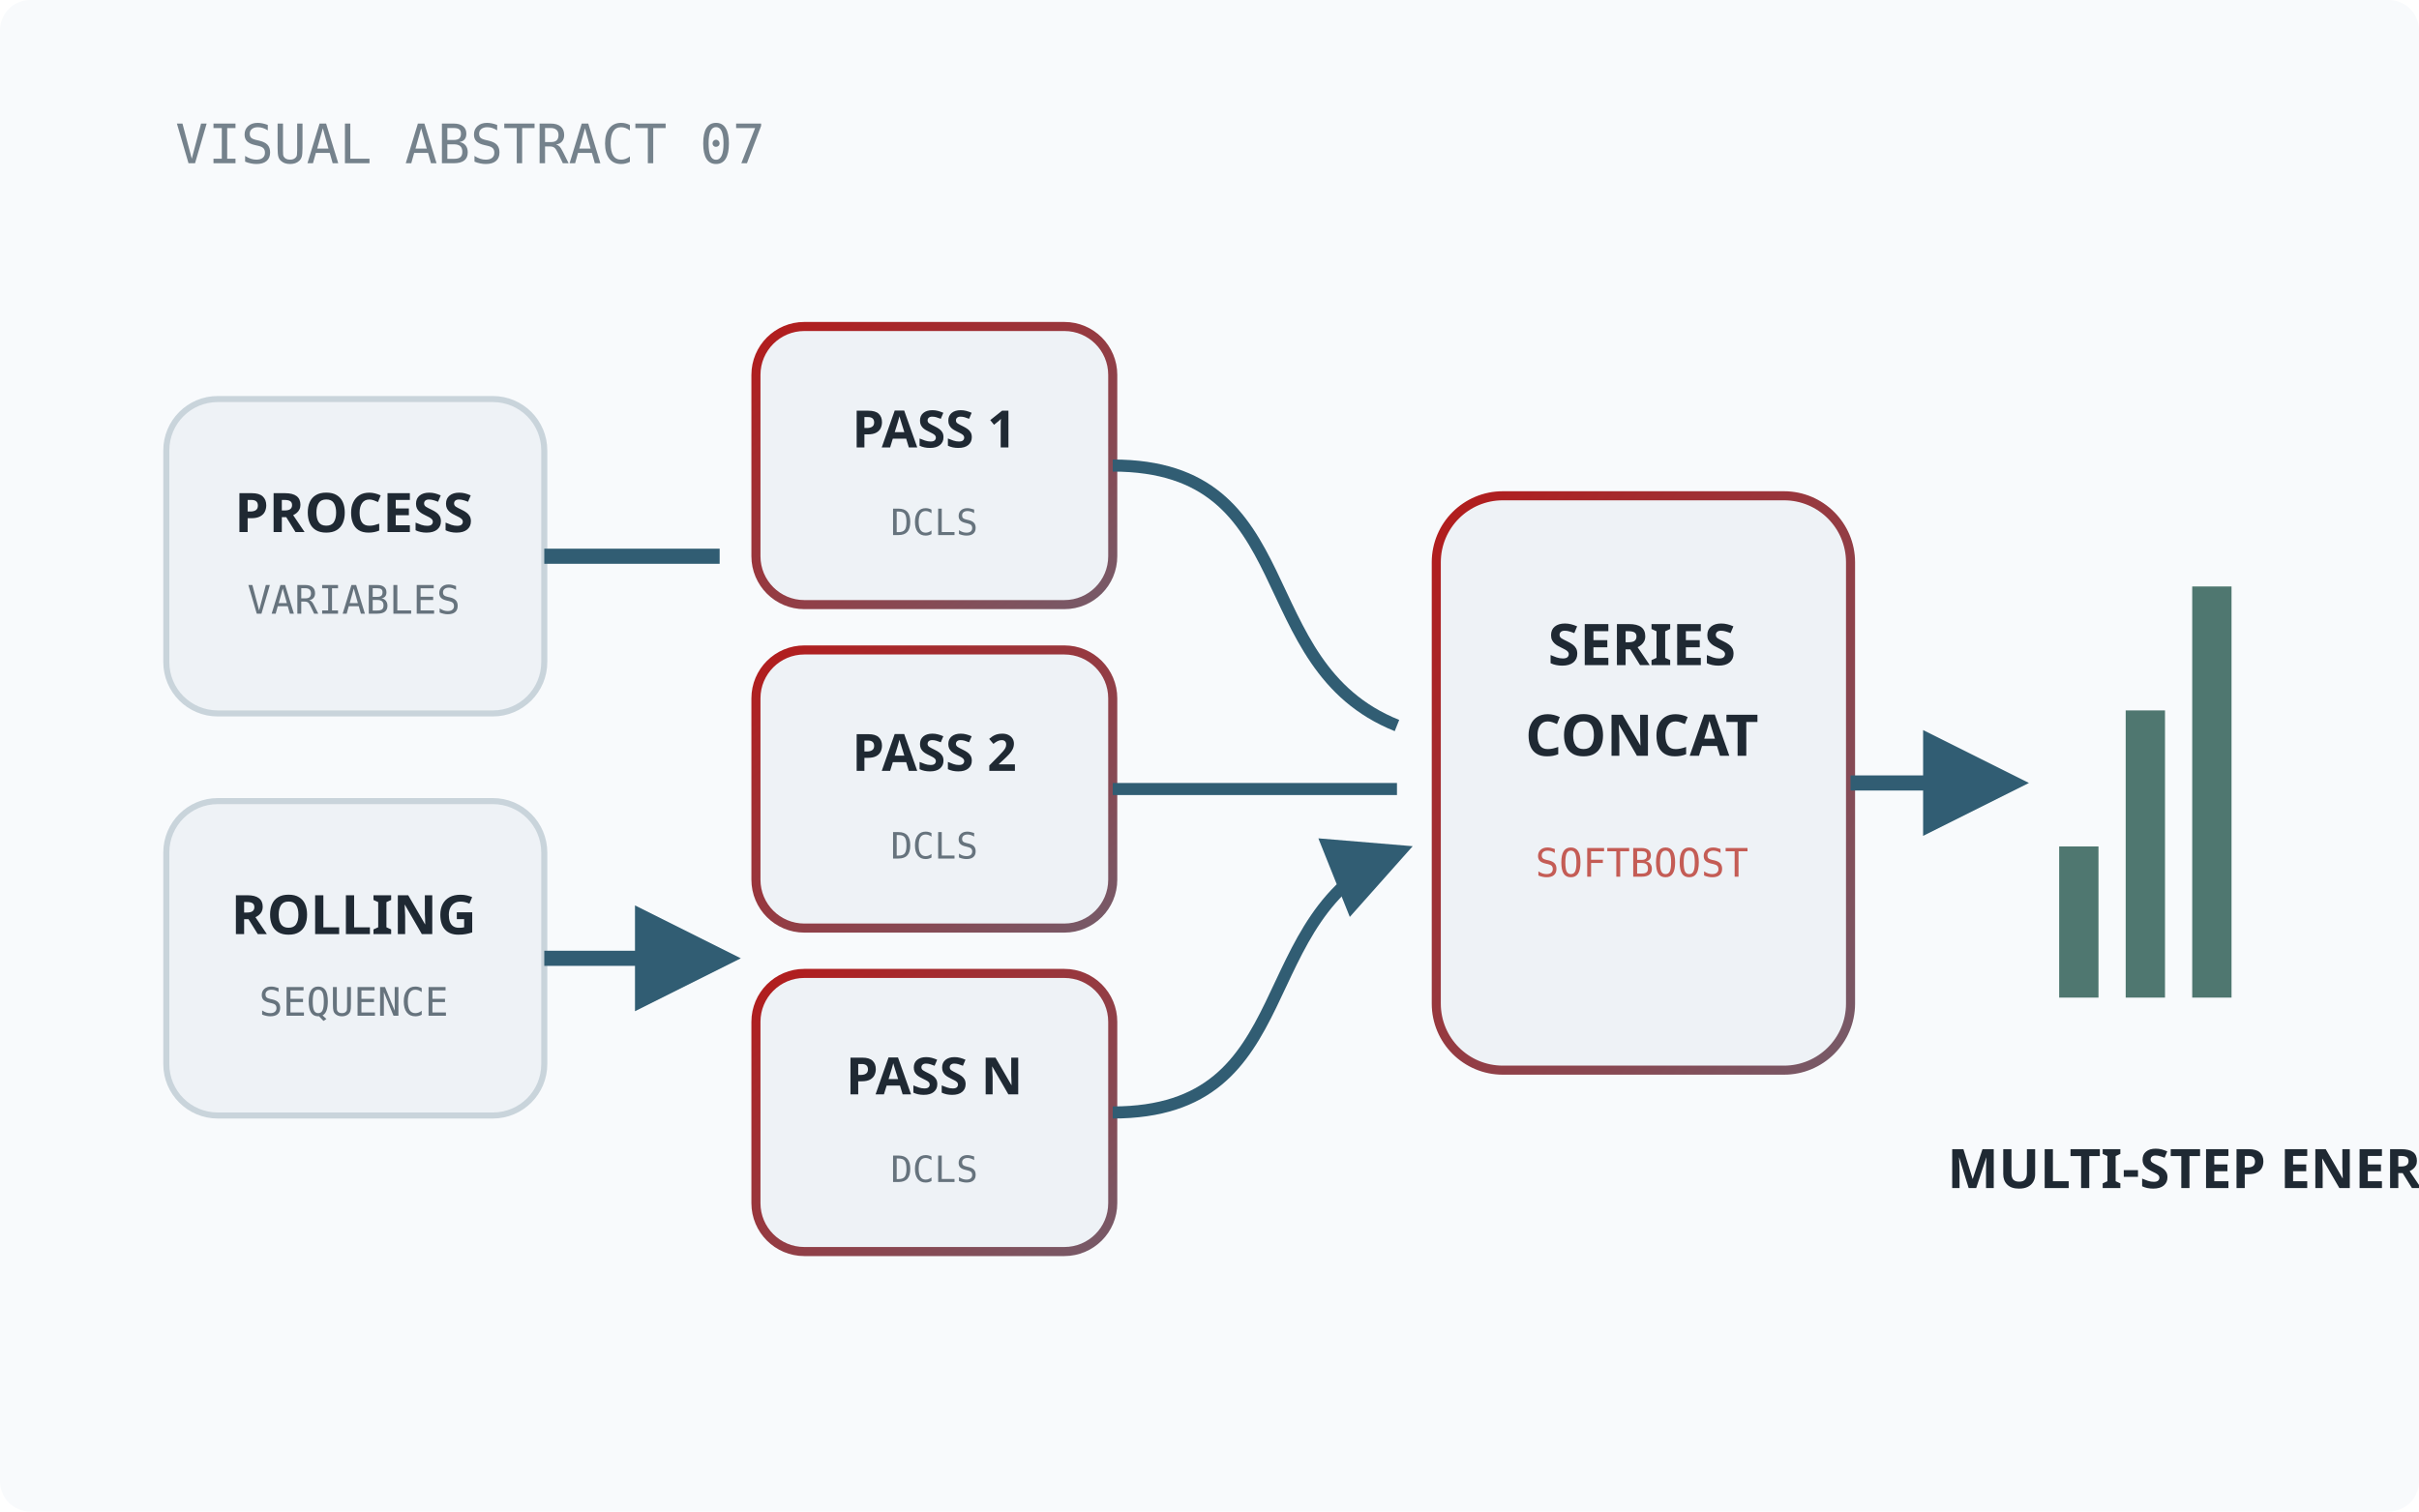
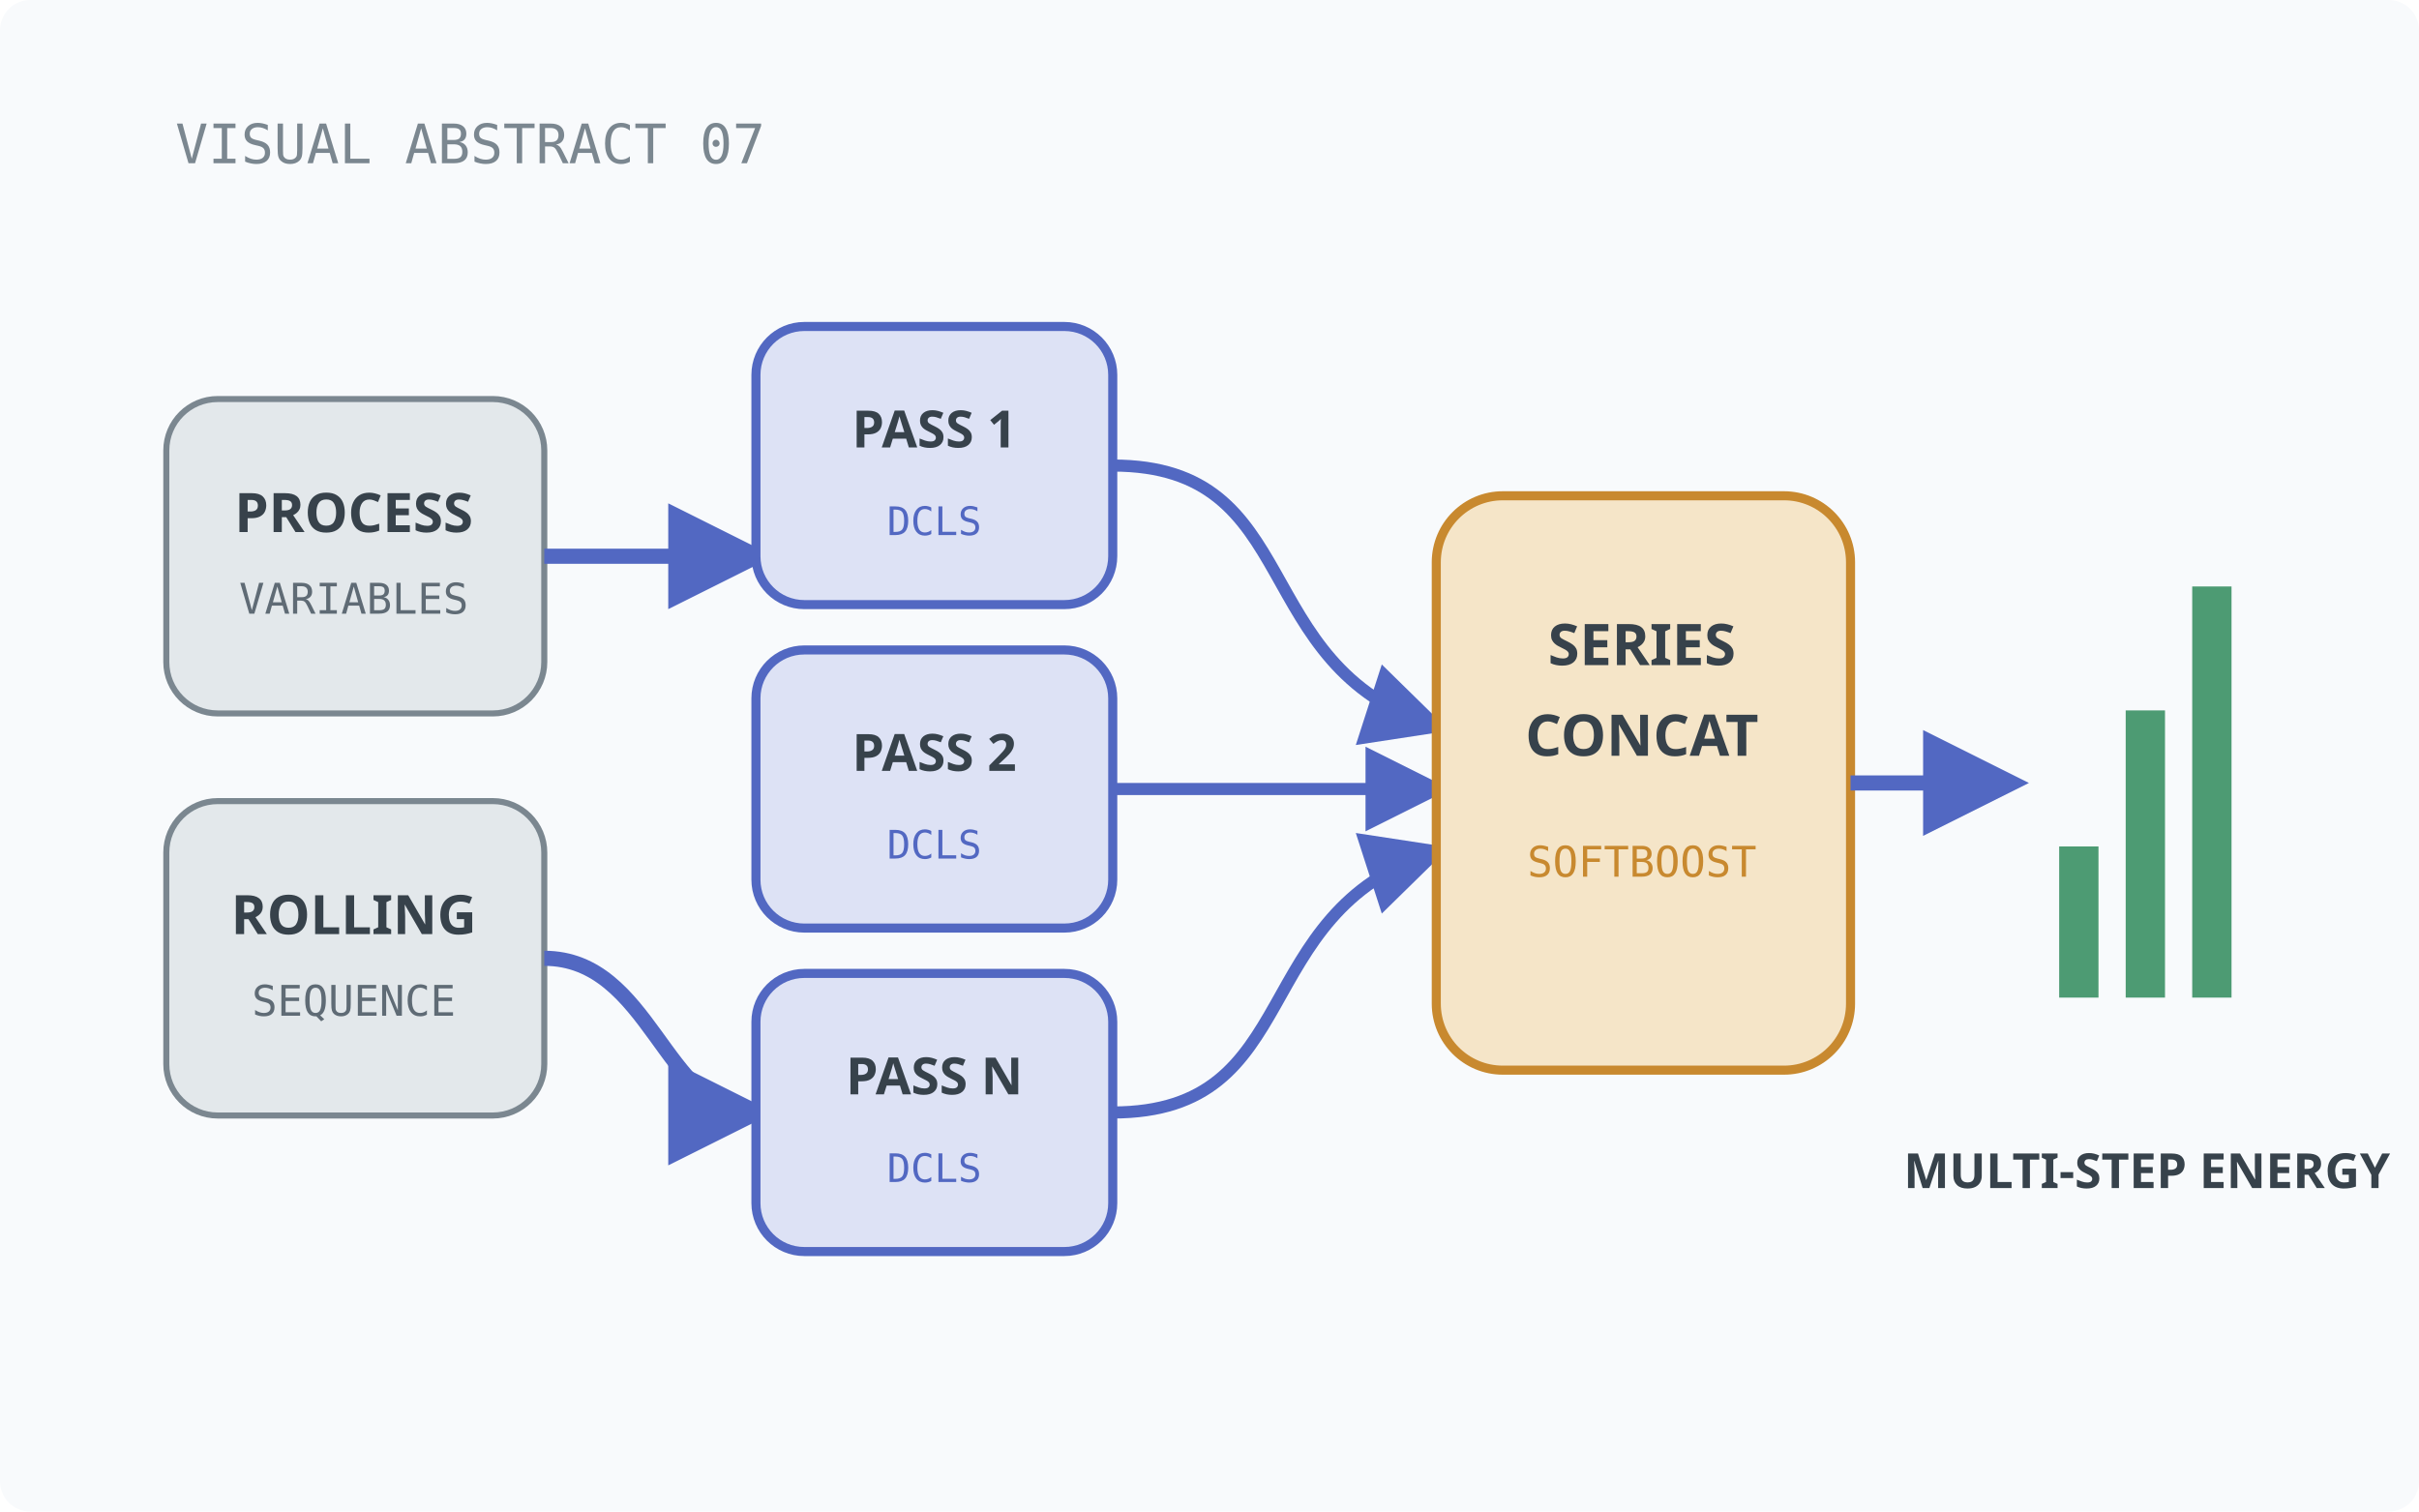
<svg xmlns="http://www.w3.org/2000/svg" viewBox="0 0 800 500" role="img" aria-labelledby="title desc">
  <defs>
-     <linearGradient id="g" x1="0" y1="0" x2="1" y2="1">
-       <stop stop-color="#b31b1b" />
-       <stop offset="1" stop-color="#765b69" />
-     </linearGradient>
    <marker id="a" viewBox="0 0 10 10" refX="8" refY="5" markerWidth="7" markerHeight="7" orient="auto">
-       <path d="M0 0L10 5L0 10Z" fill="#315d73" />
+       <path d="M0 0L10 5L0 10Z" fill="#5268C2" />
    </marker>
  </defs>
-   <rect width="800" height="500" rx="10" fill="#f8fafc" />
-   <text x="58" y="54" fill="#75828c" font-family="monospace" font-size="18">VISUAL ABSTRACT 07</text>
-   <g fill="#eef2f6" stroke="#c9d4db" stroke-width="2">
+   <rect width="800" height="500" rx="10" fill="#F8FAFC" />
+   <text x="58" y="54" fill="#7B8790" font-family="monospace" font-size="18">VISUAL ABSTRACT 07</text>
+   <g fill="#E3E8EB" stroke="#7B8790" stroke-width="2">
    <rect x="55" y="132" width="125" height="104" rx="17" />
    <rect x="55" y="265" width="125" height="104" rx="17" />
  </g>
-   <text x="117" y="176" text-anchor="middle" fill="#1f2933" font-family="sans-serif" font-size="18" font-weight="700">PROCESS</text>
-   <text x="117" y="203" text-anchor="middle" fill="#66737d" font-family="monospace" font-size="13">VARIABLES</text>
-   <text x="117" y="309" text-anchor="middle" fill="#1f2933" font-family="sans-serif" font-size="18" font-weight="700">ROLLING</text>
-   <text x="117" y="336" text-anchor="middle" fill="#66737d" font-family="monospace" font-size="13">SEQUENCE</text>
-   <path d="M180 184H238M180 317H238" stroke="#315d73" stroke-width="5" marker-end="url(#a)" />
-   <g fill="#eef2f6" stroke="url(#g)" stroke-width="3">
+   <text x="117" y="176" text-anchor="middle" fill="#37424B" font-family="sans-serif" font-size="18" font-weight="700">PROCESS</text>
+   <text x="117" y="203" text-anchor="middle" fill="#5F6B75" font-family="monospace" font-size="14">VARIABLES</text>
+   <text x="117" y="309" text-anchor="middle" fill="#37424B" font-family="sans-serif" font-size="18" font-weight="700">ROLLING</text>
+   <text x="117" y="336" text-anchor="middle" fill="#5F6B75" font-family="monospace" font-size="14">SEQUENCE</text>
+   <path d="M180 184H249" stroke="#5268C2" stroke-width="5" marker-end="url(#a)" />
+   <path d="M180 317C215 317 220 368 249 368" fill="none" stroke="#5268C2" stroke-width="5" marker-end="url(#a)" />
+   <g fill="#DDE2F5" stroke="#5268C2" stroke-width="3">
    <rect x="250" y="108" width="118" height="92" rx="16" />
    <rect x="250" y="215" width="118" height="92" rx="16" />
    <rect x="250" y="322" width="118" height="92" rx="16" />
  </g>
-   <text x="309" y="148" text-anchor="middle" fill="#1f2933" font-family="sans-serif" font-size="17" font-weight="700">PASS 1</text>
-   <text x="309" y="177" text-anchor="middle" fill="#66737d" font-family="monospace" font-size="12">DCLS</text>
-   <text x="309" y="255" text-anchor="middle" fill="#1f2933" font-family="sans-serif" font-size="17" font-weight="700">PASS 2</text>
-   <text x="309" y="284" text-anchor="middle" fill="#66737d" font-family="monospace" font-size="12">DCLS</text>
-   <text x="309" y="362" text-anchor="middle" fill="#1f2933" font-family="sans-serif" font-size="17" font-weight="700">PASS N</text>
-   <text x="309" y="391" text-anchor="middle" fill="#66737d" font-family="monospace" font-size="12">DCLS</text>
-   <path d="M368 154C432 154 412 220 462 240M368 261H462M368 368C432 368 412 302 462 282" fill="none" stroke="#315d73" stroke-width="4" marker-end="url(#a)" />
-   <rect x="475" y="164" width="137" height="190" rx="22" fill="#eef2f6" stroke="url(#g)" stroke-width="3" />
-   <text x="543" y="220" text-anchor="middle" fill="#1f2933" font-family="sans-serif" font-size="19" font-weight="700">SERIES</text>
-   <text x="543" y="250" text-anchor="middle" fill="#1f2933" font-family="sans-serif" font-size="19" font-weight="700">CONCAT</text>
-   <text x="543" y="290" text-anchor="middle" fill="#c45c55" font-family="monospace" font-size="13">SOFTBOOST</text>
-   <path d="M612 259H664" stroke="#315d73" stroke-width="5" marker-end="url(#a)" />
-   <g fill="#4f7770">
+   <text x="309" y="148" text-anchor="middle" fill="#37424B" font-family="sans-serif" font-size="17" font-weight="700">PASS 1</text>
+   <text x="309" y="177" text-anchor="middle" fill="#5268C2" font-family="monospace" font-size="13">DCLS</text>
+   <text x="309" y="255" text-anchor="middle" fill="#37424B" font-family="sans-serif" font-size="17" font-weight="700">PASS 2</text>
+   <text x="309" y="284" text-anchor="middle" fill="#5268C2" font-family="monospace" font-size="13">DCLS</text>
+   <text x="309" y="362" text-anchor="middle" fill="#37424B" font-family="sans-serif" font-size="17" font-weight="700">PASS N</text>
+   <text x="309" y="391" text-anchor="middle" fill="#5268C2" font-family="monospace" font-size="13">DCLS</text>
+   <path d="M368 154C432 154 412 220 474 240" fill="none" stroke="#5268C2" stroke-width="4" marker-end="url(#a)" />
+   <path d="M368 261H474" fill="none" stroke="#5268C2" stroke-width="4" marker-end="url(#a)" />
+   <path d="M368 368C432 368 412 302 474 282" fill="none" stroke="#5268C2" stroke-width="4" marker-end="url(#a)" />
+   <rect x="475" y="164" width="137" height="190" rx="22" fill="#F5E5C8" stroke="#C8892F" stroke-width="3" />
+   <text x="543" y="220" text-anchor="middle" fill="#37424B" font-family="sans-serif" font-size="19" font-weight="700">SERIES</text>
+   <text x="543" y="250" text-anchor="middle" fill="#37424B" font-family="sans-serif" font-size="19" font-weight="700">CONCAT</text>
+   <text x="543" y="290" text-anchor="middle" fill="#C8892F" font-family="monospace" font-size="14">SOFTBOOST</text>
+   <path d="M612 259H664" stroke="#5268C2" stroke-width="5" marker-end="url(#a)" />
+   <g fill="#4D9B73">
    <rect x="681" y="280" width="13" height="50" />
    <rect x="703" y="235" width="13" height="95" />
    <rect x="725" y="194" width="13" height="136" />
  </g>
-   <text x="644" y="393" fill="#1f2933" font-family="sans-serif" font-size="18" font-weight="700">MULTI-STEP ENERGY</text>
+   <text x="710" y="393" text-anchor="middle" fill="#37424B" font-family="sans-serif" font-size="16" font-weight="700">MULTI-STEP ENERGY</text>
</svg>
